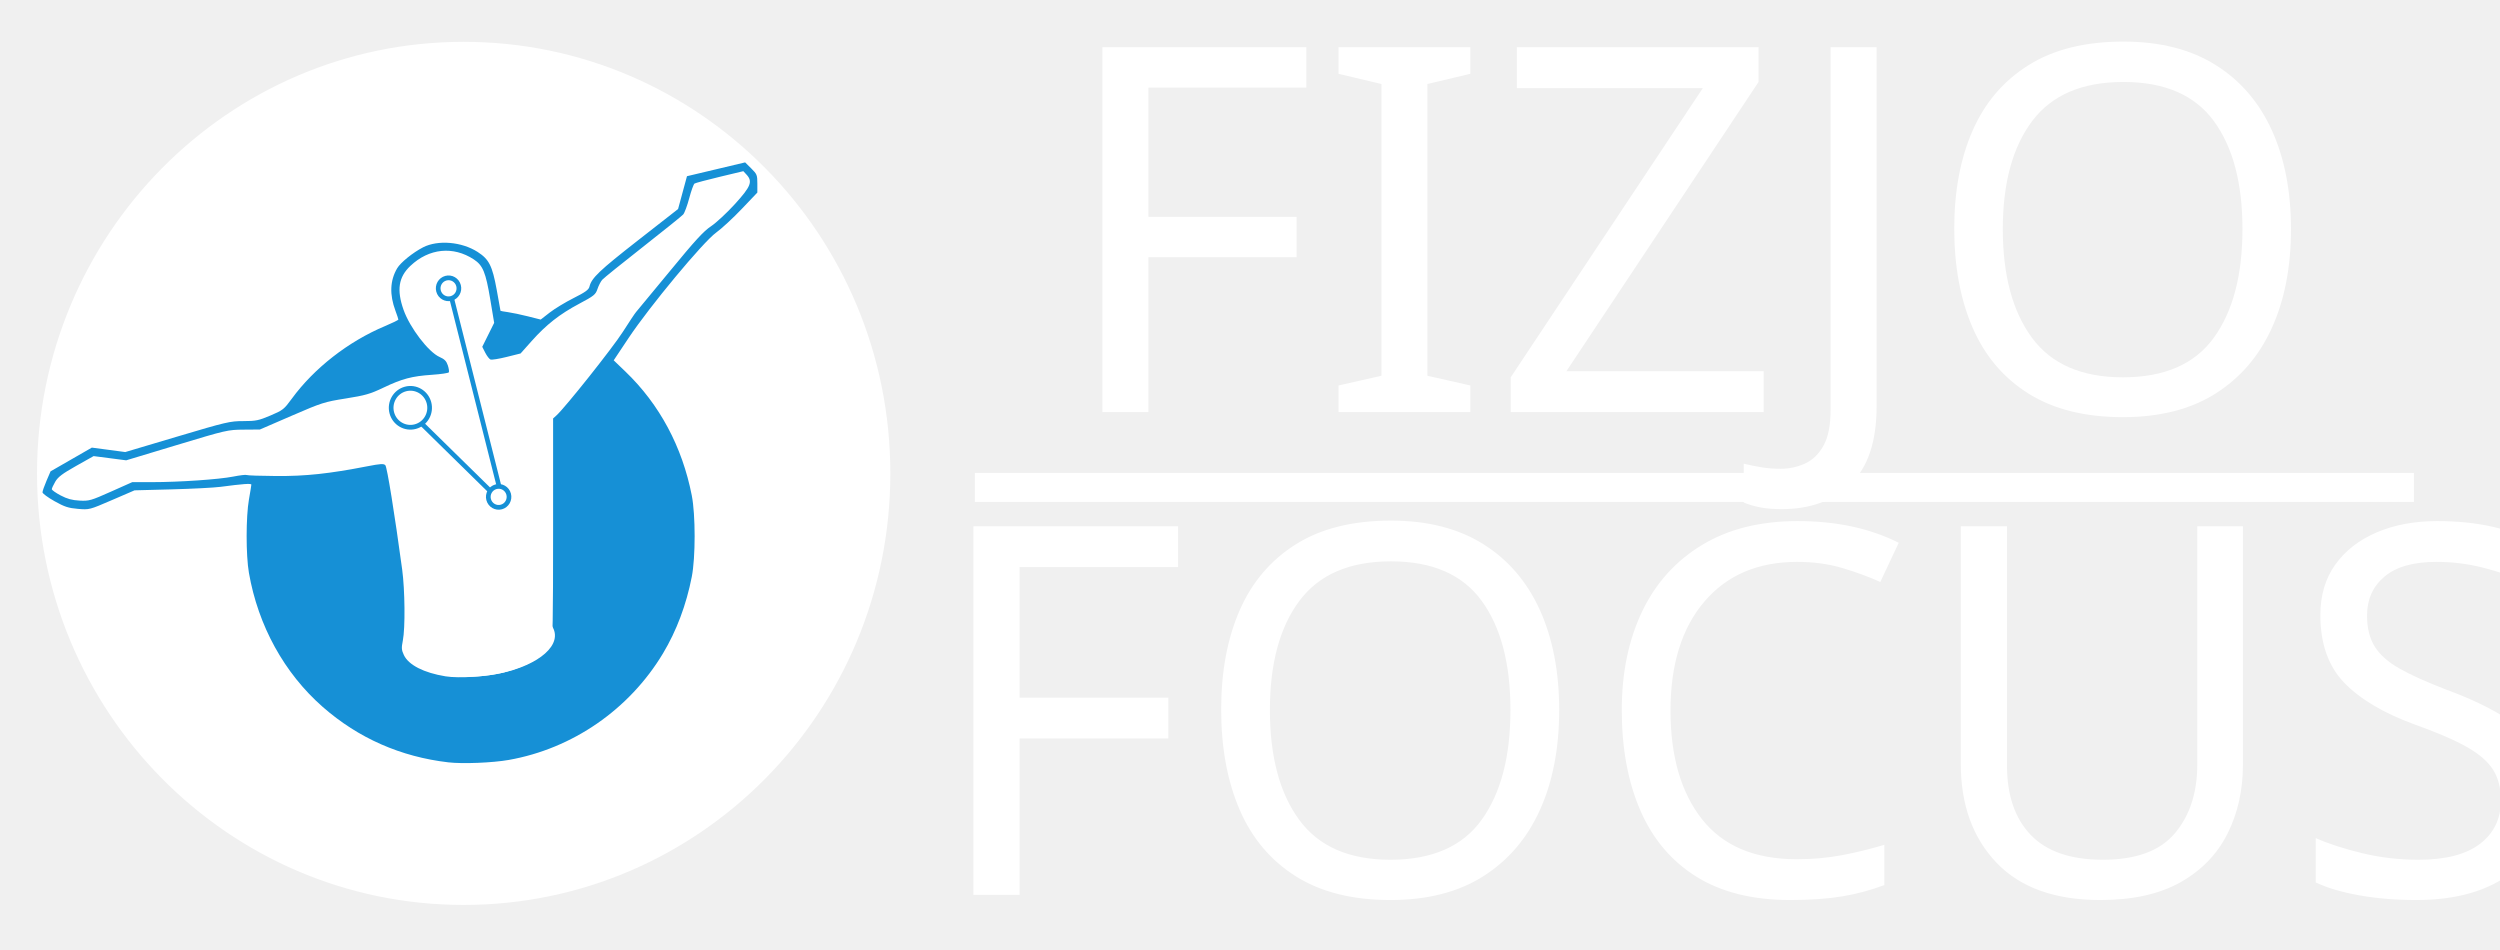
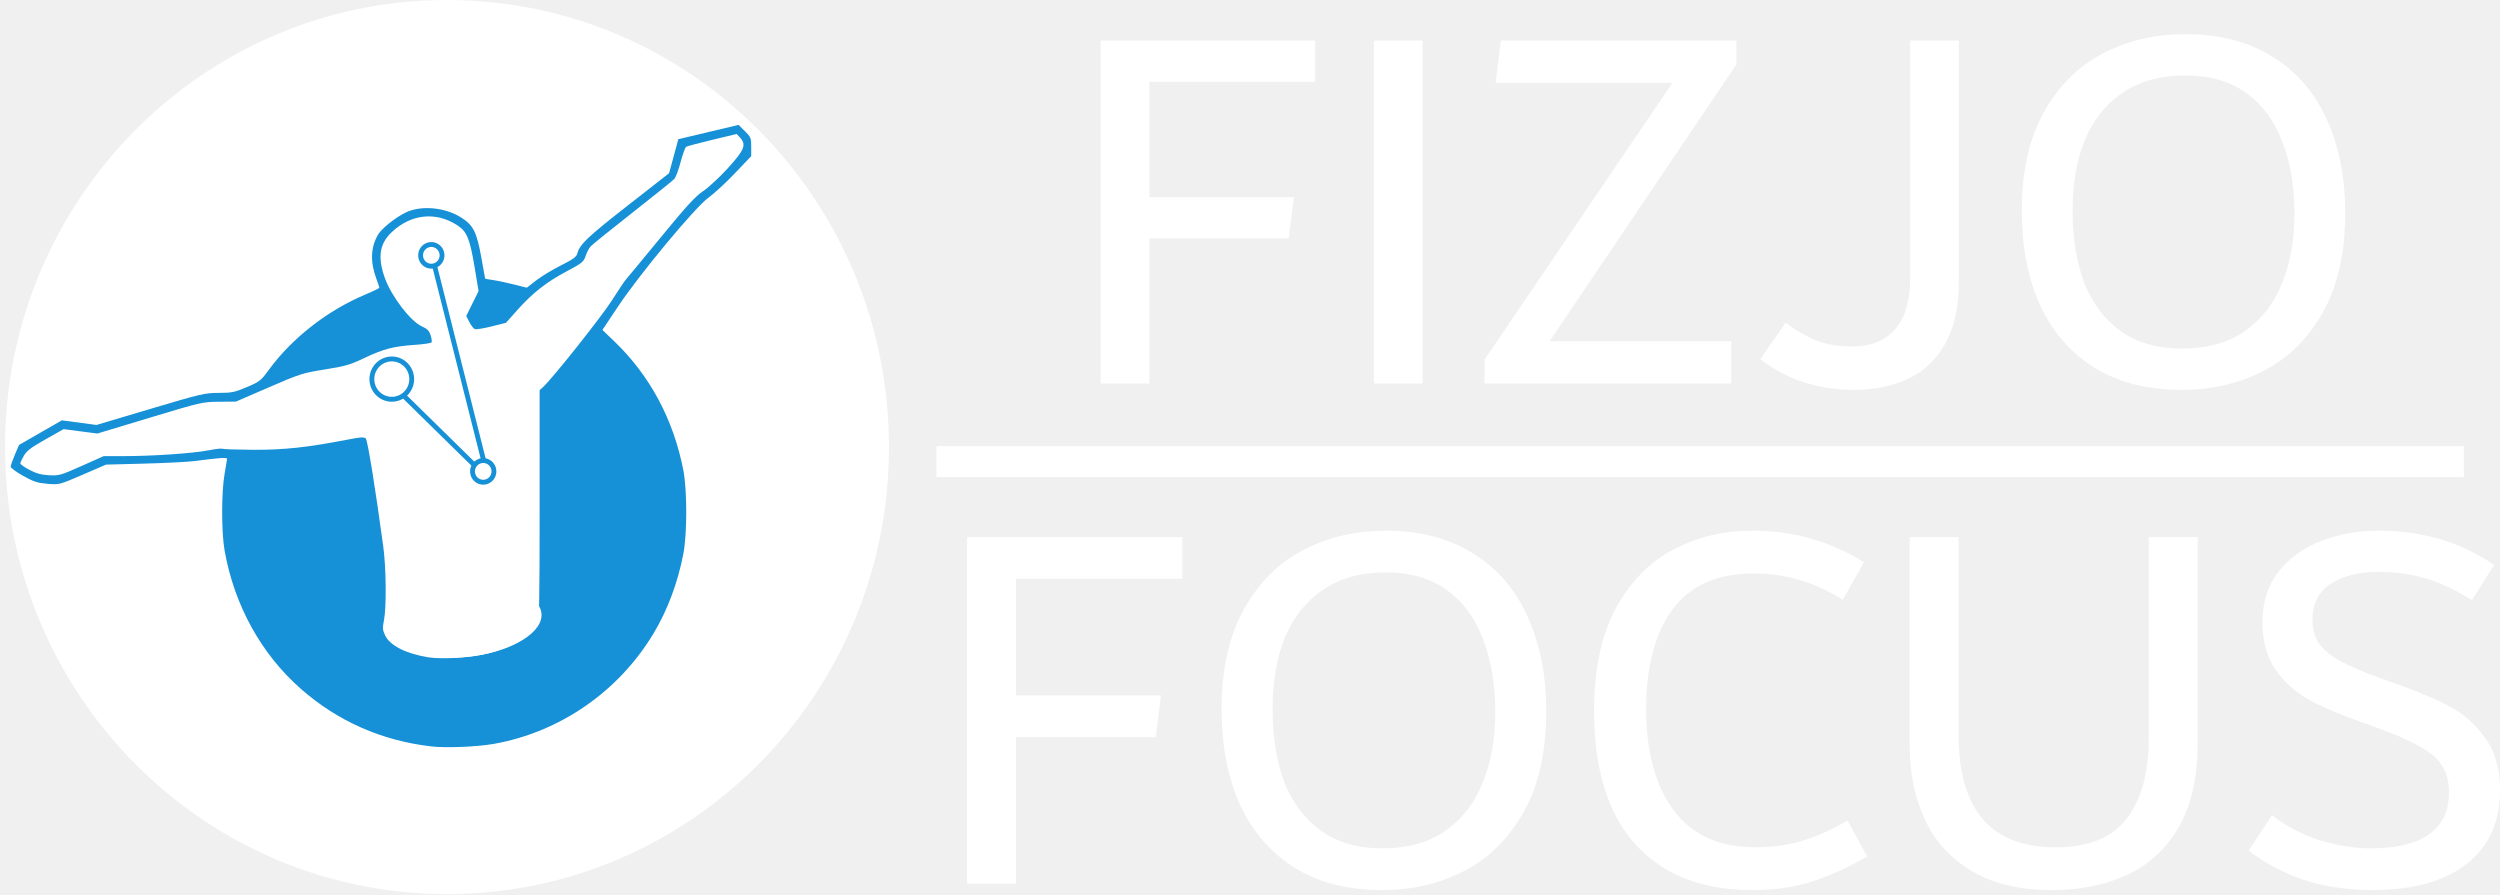
- <svg xmlns="http://www.w3.org/2000/svg" width="581.472mm" height="220.765mm" viewBox="0 0 581.472 220.765" version="1.1" id="svg8" xml:space="preserve">
+ <svg xmlns="http://www.w3.org/2000/svg" width="561.317mm" height="200.748mm" viewBox="0 0 561.317 200.748" version="1.1" id="svg8" xml:space="preserve">
  <defs id="defs2">
    <rect x="204.762" y="-157.143" width="883.333" height="423.81" id="rect6" />
    <rect x="30.952" y="-678.571" width="1373.809" height="645.238" id="rect5" />
    <clipPath clipPathUnits="userSpaceOnUse" id="clipPath4">
      <rect style="fill:none;stroke:#000000;stroke-width:1.313;stroke-linecap:square;paint-order:markers fill stroke" id="rect4" width="488.233" height="485.345" x="179.217" y="-966.678" />
    </clipPath>
  </defs>
-   <g id="layer1" transform="translate(345.1778,828.4573)">
+   <g id="layer1" transform="translate(337.6942,818.7287)">
    <g id="g1114" transform="matrix(0.6544636,0,0,0.6544636,-642.7464,-424.7551)">
+       <rect style="fill:none;stroke:none;stroke-width:0.432;stroke-linecap:square;paint-order:markers fill stroke" id="rect404" width="891.901" height="347.613" x="448.958" y="-620.275" />
      <text xml:space="preserve" transform="matrix(0.4042751,0,0,0.4042751,387.2378,-730.7432)" id="text5" style="font-size:325.425px;line-height:1.25;font-family:Dubai;-inkscape-font-specification:'Dubai, Normal';white-space:pre;shape-inside:url(#rect6);display:inline" />
      <g id="g2" transform="matrix(0.62826,0,0,0.6354686,353.5152,11.97558)" clip-path="url(#clipPath4)" mask="none">
        <circle style="fill:#ffffff;stroke:#ffffff;stroke-width:1.528;stroke-linecap:square;paint-order:markers fill stroke" id="path2" r="240.583" cy="-724.798" cx="423.306" />
        <g id="g1">
          <g id="g84" transform="matrix(0.5292985,0,0,0.5292985,-15.83864,-524.6752)">
            <path style="fill:#ffffff;stroke:#ffffff;stroke-width:7.487;stroke-linejoin:bevel;stroke-dasharray:none" d="m 805.202,-165.684 c -17.001,-3.689 -26.397,-7.776 -33.308,-14.487 -7.146,-6.94 -8.001,-10.445 -5.871,-24.06 2.925,-18.695 0.13,-64.723 -6.732,-110.872 -7.643,-51.403 -11.178,-70.626 -13.395,-72.843 -0.968,-0.968 -14.945,0.703 -34.599,4.135 -29.298,5.117 -38.783,5.933 -85.065,7.315 -28.649,0.856 -57.748,2.335 -64.663,3.286 -6.915,0.952 -29.547,2.305 -50.294,3.007 l -37.72,1.277 -20.656,9.151 c -18.234,8.078 -22.033,9.136 -32.396,9.024 -9.317,-0.101 -13.656,-1.171 -21.026,-5.182 -9.279,-5.05 -9.284,-5.058 -6.673,-10.108 3.197,-6.181 10.171,-11.594 27.752,-21.536 l 13.459,-7.612 17.769,2.085 17.769,2.085 38.824,-11.616 c 62.209,-18.613 71.189,-20.725 88.149,-20.73 14.912,-0.004 15.808,-0.263 47.599,-13.737 27.316,-11.578 36.426,-14.53 58.048,-18.809 14.106,-2.792 30.676,-7.191 36.822,-9.775 24.757,-10.41 35.773,-13.501 55.136,-15.473 l 19.805,-2.016 v -5.204 c 0,-5.382 -3.437,-9.493 -14.59,-17.453 -15.259,-10.891 -34.112,-41.336 -36.544,-59.014 -1.926,-14.006 1.185,-22.085 12.479,-32.408 17.392,-15.896 38.107,-19.19 58.039,-9.23 6.926,3.461 12.303,7.631 14.57,11.298 3.311,5.357 12.747,45.987 12.747,54.886 0,2.123 -2.743,9.307 -6.095,15.964 l -6.095,12.103 3.49,6.803 c 1.92,3.742 4.572,7.218 5.894,7.725 1.322,0.507 9.213,-0.695 17.535,-2.671 l 15.131,-3.594 16.022,-16.373 c 15.91,-16.259 27.665,-25.09 52.246,-39.25 10.354,-5.964 13.339,-8.703 15.574,-14.289 2.947,-7.364 6.701,-10.68 54.243,-47.902 39.16,-30.66 37.643,-29.014 43.035,-46.689 2.574,-8.439 4.856,-15.355 5.072,-15.367 0.215,-0.013 11.664,-2.824 25.441,-6.247 23.282,-5.785 25.278,-6.017 28.29,-3.291 5.826,5.272 3.983,11.605 -7.265,24.967 -5.778,6.864 -16.084,17.066 -22.902,22.67 -6.818,5.604 -16.933,14.889 -22.477,20.633 -17.399,18.024 -65.144,76.172 -76.692,93.404 -12.28,18.323 -39.698,53.332 -62.598,79.93 l -14.98,17.399 v 117.76 117.76 l -6.628,7.336 c -12.197,13.5 -38.181,23.572 -68.963,26.731 -22.677,2.327 -28.4,2.207 -42.71,-0.898 z m 70.182,-175.711 c 4.927,-3.743 6.936,-11.013 4.764,-17.242 -1.046,-3.001 -2.429,-5.482 -3.073,-5.513 -5.44,-0.265 -8.504,-10.008 -31.549,-100.306 l -24.43,-95.725 3.604,-4.582 c 5.1,-6.484 4.512,-12.447 -1.857,-18.815 -4.57,-4.57 -6.401,-5.279 -11.226,-4.347 -7.433,1.436 -12.052,7.098 -12.052,14.773 0,6.824 5.174,13.273 10.65,13.273 2.64,0 4.106,2.244 6.158,9.43 4.399,15.404 46.059,180.317 46.059,182.327 0,6.216 -8.145,-0.004 -38.203,-29.174 l -33.712,-32.716 2.717,-5.21 c 3.441,-6.599 3.503,-17.382 0.136,-23.892 -8.085,-15.635 -33.411,-15.635 -41.496,0 -10.3,19.917 9.602,41.758 30.789,33.789 1.077,-0.405 17.445,14.362 36.373,32.816 30.771,30 34.415,34.172 34.415,39.401 0,11.293 13.205,18.345 21.933,11.713 z" id="path1" />
            <g id="g83">
              <path style="vector-effect:none;fill:#1690d6;fill-opacity:1;fill-rule:evenodd;stroke:none;stroke-width:0;stroke-linecap:round;stroke-linejoin:round;stroke-miterlimit:4;stroke-dasharray:none;stroke-dashoffset:0;stroke-opacity:1;paint-order:markers fill stroke" d="m 813.374,-72.761 c -51.029,-5.859 -96.308,-25.596 -134.304,-58.541 -41.1,-35.636 -69.035,-85.773 -78.897,-141.599 -3.281,-18.575 -3.266,-59.341 0.029,-77.744 1.384,-7.73 2.53,-14.721 2.547,-15.535 0.03,-1.468 -8.841,-0.845 -33.042,2.319 -6.821,0.892 -30.262,2.086 -52.09,2.654 l -39.688,1.032 -24.154,10.303 c -24.14,10.296 -24.161,10.301 -36.38,9.276 -10.239,-0.859 -14.309,-2.181 -25.042,-8.133 -7.049,-3.91 -12.816,-8.123 -12.816,-9.364 0,-1.24 1.94,-6.729 4.312,-12.197 l 4.311,-9.941 22.065,-12.545 22.065,-12.545 17.859,2.352 17.859,2.352 55.553,-16.355 c 52.345,-15.41 56.418,-16.355 70.528,-16.355 13.428,0 16.429,-0.609 29.045,-5.89 13.305,-5.569 14.547,-6.536 22.852,-17.776 23.808,-32.226 60.48,-60.495 99.421,-76.639 7.958,-3.3 14.469,-6.451 14.469,-7.004 0,-0.553 -1.403,-4.725 -3.116,-9.273 -6.454,-17.128 -5.868,-31.852 1.785,-44.822 3.595,-6.093 16.832,-16.684 27.79,-22.236 15.819,-8.014 41.264,-5.875 58.209,4.891 12.237,7.776 15.728,14.596 20.404,39.865 2.238,12.092 4.069,22.142 4.069,22.333 0,0.19 3.535,0.825 7.855,1.409 4.32,0.585 13.989,2.593 21.487,4.463 l 13.632,3.401 9.617,-7.4 c 5.29,-4.071 16.784,-10.961 25.544,-15.312 12.595,-6.257 16.142,-8.795 16.956,-12.135 2.214,-9.084 10.603,-16.987 51.879,-48.871 l 42.815,-33.073 4.76,-17.345 4.76,-17.345 31.073,-7.296 31.073,-7.297 6.527,6.374 c 6.113,5.969 6.527,6.98 6.527,15.937 v 9.563 l -16.76,17.4 c -9.218,9.571 -21.525,20.801 -27.349,24.957 -13.803,9.85 -70.989,77.916 -93.417,111.192 l -15.983,23.713 12.487,11.851 c 36.483,34.625 60.766,79.449 70.953,130.973 4.06,20.536 4.06,65.334 0,85.87 -5.869,29.683 -16.294,57.119 -30.757,80.944 -35.962,59.243 -96.682,100.705 -164.902,112.602 -17.39,3.032 -49.217,4.288 -64.42,2.542 z m 59.153,-94.956 c 24.792,-6.289 44.288,-17.642 50.317,-29.302 2.026,-3.918 2.396,-22.731 2.396,-121.868 v -117.235 l 3.523,-3.15 c 9.522,-8.513 60.231,-71.592 70.995,-88.313 6.733,-10.459 13.142,-19.958 14.243,-21.107 1.101,-1.15 17.29,-20.498 35.976,-42.995 26.968,-32.468 36.052,-42.269 44.043,-47.519 5.537,-3.638 17.08,-14.245 25.65,-23.572 17.013,-18.514 19.078,-23.758 12.226,-31.051 l -3.357,-3.574 -25.168,5.958 c -13.842,3.277 -25.986,6.485 -26.985,7.131 -0.999,0.645 -3.543,7.595 -5.652,15.446 -2.11,7.85 -5.013,15.594 -6.452,17.209 -1.439,1.616 -20.847,17.073 -43.13,34.351 -22.283,17.277 -41.808,32.862 -43.39,34.633 -1.581,1.771 -3.868,6.147 -5.08,9.725 -2.018,5.953 -3.677,7.279 -19.559,15.629 -20.904,10.991 -35.177,22.068 -50.879,39.486 l -11.752,13.037 -14.859,3.671 c -8.173,2.02 -15.944,3.255 -17.27,2.746 -1.326,-0.508 -3.857,-3.742 -5.623,-7.186 l -3.212,-6.261 6.364,-12.656 6.364,-12.657 -4.141,-24.574 c -4.866,-28.873 -7.867,-36.118 -17.577,-42.43 -22.085,-14.357 -47.892,-11.778 -67.768,6.771 -12.717,11.869 -14.86,25.4 -7.357,46.472 6.744,18.94 26.62,44.649 38.527,49.833 5.277,2.298 7.303,4.341 8.799,8.873 1.069,3.238 1.541,6.539 1.05,7.334 -0.492,0.795 -8.544,1.964 -17.894,2.596 -21.689,1.468 -32.06,4.184 -52.097,13.646 -14.04,6.63 -19.32,8.13 -40.144,11.397 -22.838,3.583 -25.589,4.452 -57.878,18.274 l -33.9,14.512 -17.363,0.134 c -17.002,0.131 -18.49,0.47 -71.449,16.277 l -54.086,16.143 -17.403,-2.234 -17.403,-2.235 -18.635,10.366 c -14.693,8.173 -19.416,11.696 -22.329,16.652 -2.031,3.458 -3.704,7.031 -3.717,7.941 -0.013,0.909 4.219,3.87 9.403,6.579 6.999,3.657 12.215,5.071 20.253,5.489 10.205,0.53 12.134,-0.01 33.58,-9.474 l 22.753,-10.036 h 21.097 c 29.212,0 71.427,-2.854 86.831,-5.871 7.08,-1.386 13.503,-2.131 14.274,-1.655 0.77,0.476 15.069,0.957 31.775,1.069 31.326,0.211 56.392,-2.444 97.181,-10.292 14.197,-2.732 17.566,-2.93 19.311,-1.135 1.858,1.912 9.886,51.074 17.984,110.132 2.981,21.741 3.367,61.924 0.722,75.099 -1.582,7.875 -1.426,10.014 1.121,15.381 4.961,10.455 21.369,18.737 44.499,22.461 14.373,2.314 44.971,0.313 62.254,-4.071 z" id="path3959" />
            </g>
            <path style="fill:none;stroke:#1690d6;stroke-width:3.825;stroke-linecap:round;stroke-linejoin:round;stroke-miterlimit:4;stroke-dasharray:none;stroke-opacity:1" d="m 10221.955,-1364.023 50.94,85.203 3.906,-1.999 1.966,-163.066" id="path3407-5-0-6-3-3-2-5" transform="matrix(1.26234,-0.3384415,0.3382429,1.263081,-11670.06,4739.518)" />
            <ellipse style="vector-effect:none;fill:#ffffff;fill-opacity:1;fill-rule:evenodd;stroke:#1690d6;stroke-width:5;stroke-linecap:round;stroke-linejoin:round;stroke-miterlimit:4;stroke-dasharray:none;stroke-dashoffset:0;stroke-opacity:1;paint-order:markers fill stroke" id="path3375-2-2-7-8-5-7-26-5" transform="matrix(0.9658878,-0.2589608,0.2586773,0.9659638,0,0)" ry="20.564" rx="20.554" cy="-232.013" cx="862.15" />
            <ellipse style="vector-effect:none;fill:#ffffff;fill-opacity:1;fill-rule:evenodd;stroke:#1690d6;stroke-width:5;stroke-linecap:round;stroke-linejoin:round;stroke-miterlimit:4;stroke-dasharray:none;stroke-dashoffset:0;stroke-opacity:1;paint-order:markers fill stroke" id="path3375-0-88-2-0-2-3-7-0" transform="matrix(0.9658911,-0.2589487,0.2586895,0.9659605,0,0)" ry="11.076" rx="11.071" cy="-116.695" cx="928.926" />
            <ellipse style="vector-effect:none;fill:#ffffff;fill-opacity:1;fill-rule:evenodd;stroke:#1690d6;stroke-width:5;stroke-linecap:round;stroke-linejoin:round;stroke-miterlimit:4;stroke-dasharray:none;stroke-dashoffset:0;stroke-opacity:1;paint-order:markers fill stroke" id="path3375-0-88-2-0-2-8-5-3-9" transform="matrix(0.9658911,-0.2589487,0.2586895,0.9659605,0,0)" ry="11.076" rx="11.071" cy="-343.401" cx="934.195" />
            <ellipse style="vector-effect:none;fill:#ffffff;fill-opacity:1;fill-rule:evenodd;stroke:none;stroke-width:0;stroke-linecap:round;stroke-linejoin:round;stroke-miterlimit:4;stroke-dasharray:none;stroke-dashoffset:0;stroke-opacity:1;paint-order:markers fill stroke" id="path3957" transform="matrix(0.9936034,-0.1129262,0.1691602,0.9855886,0,0)" ry="36.738" rx="80.864" cy="-103.774" cx="869.739" />
          </g>
          <rect style="fill:none;fill-opacity:0.241;stroke:none;stroke-width:5.517;stroke-linecap:square;paint-order:markers fill stroke" id="rect1" width="565.985" height="335.953" x="104.245" y="-898.72" />
        </g>
      </g>
-       <text xml:space="preserve" transform="matrix(0.5580447,0,0,0.5580384,811.5776,-251.5399)" id="text4" style="font-style:normal;font-variant:normal;font-weight:normal;font-stretch:normal;font-size:325.425px;line-height:1.25;font-family:Dubai;-inkscape-font-specification:Dubai;white-space:pre;shape-inside:url(#rect5);display:inline;fill:#ffffff;stroke-width:1;stroke-dasharray:none">
-         <tspan x="30.953" y="-392.205" id="tspan2">FIZJO</tspan>
-       </text>
-       <text xml:space="preserve" style="font-size:182.881px;line-height:1.25;font-family:Dubai;-inkscape-font-specification:'Dubai, Normal';fill:#ffffff;stroke-width:0.562" x="785.487" y="-297.853" id="text7" transform="scale(0.9967557,1.003255)">
-         <tspan id="tspan7" style="fill:#ffffff;stroke-width:0.562" x="785.487" y="-297.853">FOCUS</tspan>
-       </text>
-       <rect style="fill:#ffffff;stroke:none;stroke-width:0.481;stroke-linecap:square;stroke-dasharray:none;paint-order:markers fill stroke" id="rect7" width="511.417" height="10.312" x="801.13" y="-448.767" />
-       <rect style="fill:none;stroke:none;stroke-width:0.547;stroke-linecap:square;paint-order:markers fill stroke" id="rect2" width="888.47" height="337.321" x="454.676" y="-616.844" />
+       <g aria-label="FIZJO" transform="matrix(0.5580447,0,0,0.5580384,811.5776,-251.5399)" id="text4" style="font-size:325.425px;line-height:1.25;font-family:Dubai;-inkscape-font-specification:Dubai;white-space:pre;shape-inside:url(#rect5);display:inline;fill:#ffffff;stroke-width:1">
+         <path d="M 189.435,-577.697 H 87.577 v 70.943 h 88.841 l -3.254,25.383 H 87.577 v 89.166 H 57.638 V -603.08 H 189.435 Z" id="path88" />
+         <path d="m 225.557,-392.205 v -210.875 h 29.939 v 210.875 z" id="path90" />
+         <path d="m 448.473,-603.08 v 14.644 l -114.875,170.197 h 111.621 v 26.034 H 293.57 v -14.644 L 409.096,-577.046 H 300.404 l 3.254,-26.034 z" id="path92" />
+         <path d="m 521.042,-388.3 q -33.519,0 -57.926,-18.875 l 15.62,-22.454 q 9.437,7.159 18.875,11.064 9.763,3.58 21.803,3.58 17.573,0 26.685,-10.739 9.112,-10.739 9.112,-29.939 v -147.418 h 29.939 v 148.394 q 0,23.756 -8.786,38.726 -8.461,14.644 -23.105,21.153 -14.319,6.508 -32.217,6.508 z" id="path94" />
+         <path d="m 722.155,-388.3 q -31.566,0 -53.695,-13.668 -22.129,-13.993 -33.519,-38.726 -11.064,-24.732 -11.064,-57.6 0,-36.448 13.668,-60.854 13.668,-24.407 36.448,-36.122 22.78,-11.715 50.441,-11.715 31.566,0 53.695,13.993 22.129,13.668 33.193,38.4 11.39,24.732 11.39,57.6 0,36.448 -13.668,60.854 -13.668,24.407 -36.448,36.122 -22.78,11.715 -50.441,11.715 z m 0,-25.383 q 23.105,0 38.4,-10.414 15.62,-10.739 23.105,-29.288 7.81,-18.549 7.81,-43.282 0,-25.383 -7.485,-44.258 -7.159,-19.2 -22.129,-29.939 -14.97,-10.739 -37.424,-10.739 -23.105,0 -38.726,10.739 -15.295,10.414 -23.105,28.963 -7.485,18.549 -7.485,43.282 0,25.383 7.159,44.583 7.485,18.875 22.454,29.614 14.97,10.739 37.424,10.739 z" id="path96" />
+       </g>
+       <g aria-label="FOCUS" transform="scale(0.9967557,1.003255)" id="text7" style="font-size:182.881px;line-height:1.25;font-family:Dubai;-inkscape-font-specification:'Dubai, Normal';fill:#ffffff;stroke-width:0.562">
+         <path d="m 874.55,-402.095 h -57.242 v 39.868 h 49.927 l -1.829,14.265 h -48.098 v 50.109 h -16.825 v -118.507 h 74.067 z" id="path59" />
+         <path d="m 943.313,-295.658 q -17.739,0 -30.175,-7.681 -12.436,-7.864 -18.837,-21.763 -6.218,-13.899 -6.218,-32.37 0,-20.483 7.681,-34.199 7.681,-13.716 20.483,-20.3 12.802,-6.584 28.347,-6.584 17.739,0 30.175,7.864 12.436,7.681 18.654,21.58 6.401,13.899 6.401,32.37 0,20.483 -7.681,34.199 -7.681,13.716 -20.483,20.3 -12.802,6.584 -28.347,6.584 z m 0,-14.265 q 12.985,0 21.58,-5.852 8.778,-6.035 12.985,-16.459 4.389,-10.424 4.389,-24.323 0,-14.265 -4.206,-24.872 -4.023,-10.79 -12.436,-16.825 -8.413,-6.035 -21.031,-6.035 -12.985,0 -21.763,6.035 -8.595,5.852 -12.985,16.276 -4.206,10.424 -4.206,24.323 0,14.265 4.023,25.055 4.206,10.607 12.619,16.642 8.413,6.035 21.031,6.035 z" id="path61" />
+         <path d="m 1070.963,-295.658 q -18.288,0 -30.541,-7.498 -12.253,-7.498 -18.288,-21.214 -5.852,-13.716 -5.852,-32.37 0,-21.58 7.498,-35.296 7.681,-13.899 19.934,-20.117 12.253,-6.401 26.884,-6.401 11.156,0 20.483,2.743 9.51,2.743 18.105,8.047 l -7.315,12.802 q -14.265,-8.961 -30.541,-8.961 -19.02,0 -28.164,12.436 -8.961,12.436 -8.961,33.833 0,22.129 9.51,34.747 9.51,12.619 27.981,12.619 9.327,0 16.825,-2.377 7.498,-2.377 14.996,-6.767 l 6.767,12.253 q -9.693,5.669 -19.02,8.595 -9.144,2.926 -20.3,2.926 z" id="path63" />
+         <path d="m 1173.925,-295.658 q -16.459,0 -27.432,-6.401 -10.973,-6.401 -16.276,-17.557 -5.303,-11.339 -5.303,-25.603 v -71.141 h 16.825 v 67.483 q 0,38.588 33.284,38.588 17.008,0 24.506,-9.693 7.681,-9.876 7.681,-27.798 v -68.58 h 16.825 v 70.592 q 0,17.374 -6.584,28.712 -6.584,11.156 -17.922,16.276 -11.156,5.121 -25.603,5.121 z" id="path65" />
+         <path d="m 1284.203,-295.658 q -12.802,0 -23.592,-3.475 -10.79,-3.658 -19.02,-10.058 l 8.047,-12.07 q 7.315,5.669 16.459,8.595 9.327,2.743 17.556,2.743 13.168,0 19.934,-4.755 6.949,-4.755 6.949,-14.448 0,-5.669 -2.56,-9.327 -2.377,-3.658 -8.047,-6.584 -5.486,-3.109 -15.911,-6.767 l -3.109,-1.097 q -11.521,-4.023 -18.654,-7.864 -7.132,-4.023 -11.521,-10.424 -4.389,-6.401 -4.389,-16.094 0,-10.241 5.486,-17.191 5.669,-7.132 14.813,-10.607 9.144,-3.475 19.568,-3.475 10.973,0 20.666,2.743 9.876,2.743 19.203,8.961 l -7.681,12.07 q -8.047,-5.121 -15.545,-7.315 -7.498,-2.377 -16.825,-2.377 -9.693,0 -16.093,4.023 -6.401,4.023 -6.401,12.436 0,4.389 2.012,7.681 2.195,3.292 7.315,6.218 5.304,2.926 14.63,6.218 l 3.109,1.097 q 12.253,4.206 19.568,8.047 7.315,3.658 12.619,10.79 5.303,6.949 5.303,18.105 0,11.156 -5.303,18.837 -5.304,7.498 -15.179,11.521 -9.876,3.841 -23.409,3.841 z" id="path67" />
+       </g>
+       <path id="rect7" style="fill:#ffffff;stroke:none;stroke-width:0.492;stroke-linecap:square;paint-order:markers fill stroke" d="m 787.385,-448.894 h 523.995 v 10.566 H 787.385 Z" />
    </g>
  </g>
</svg>
